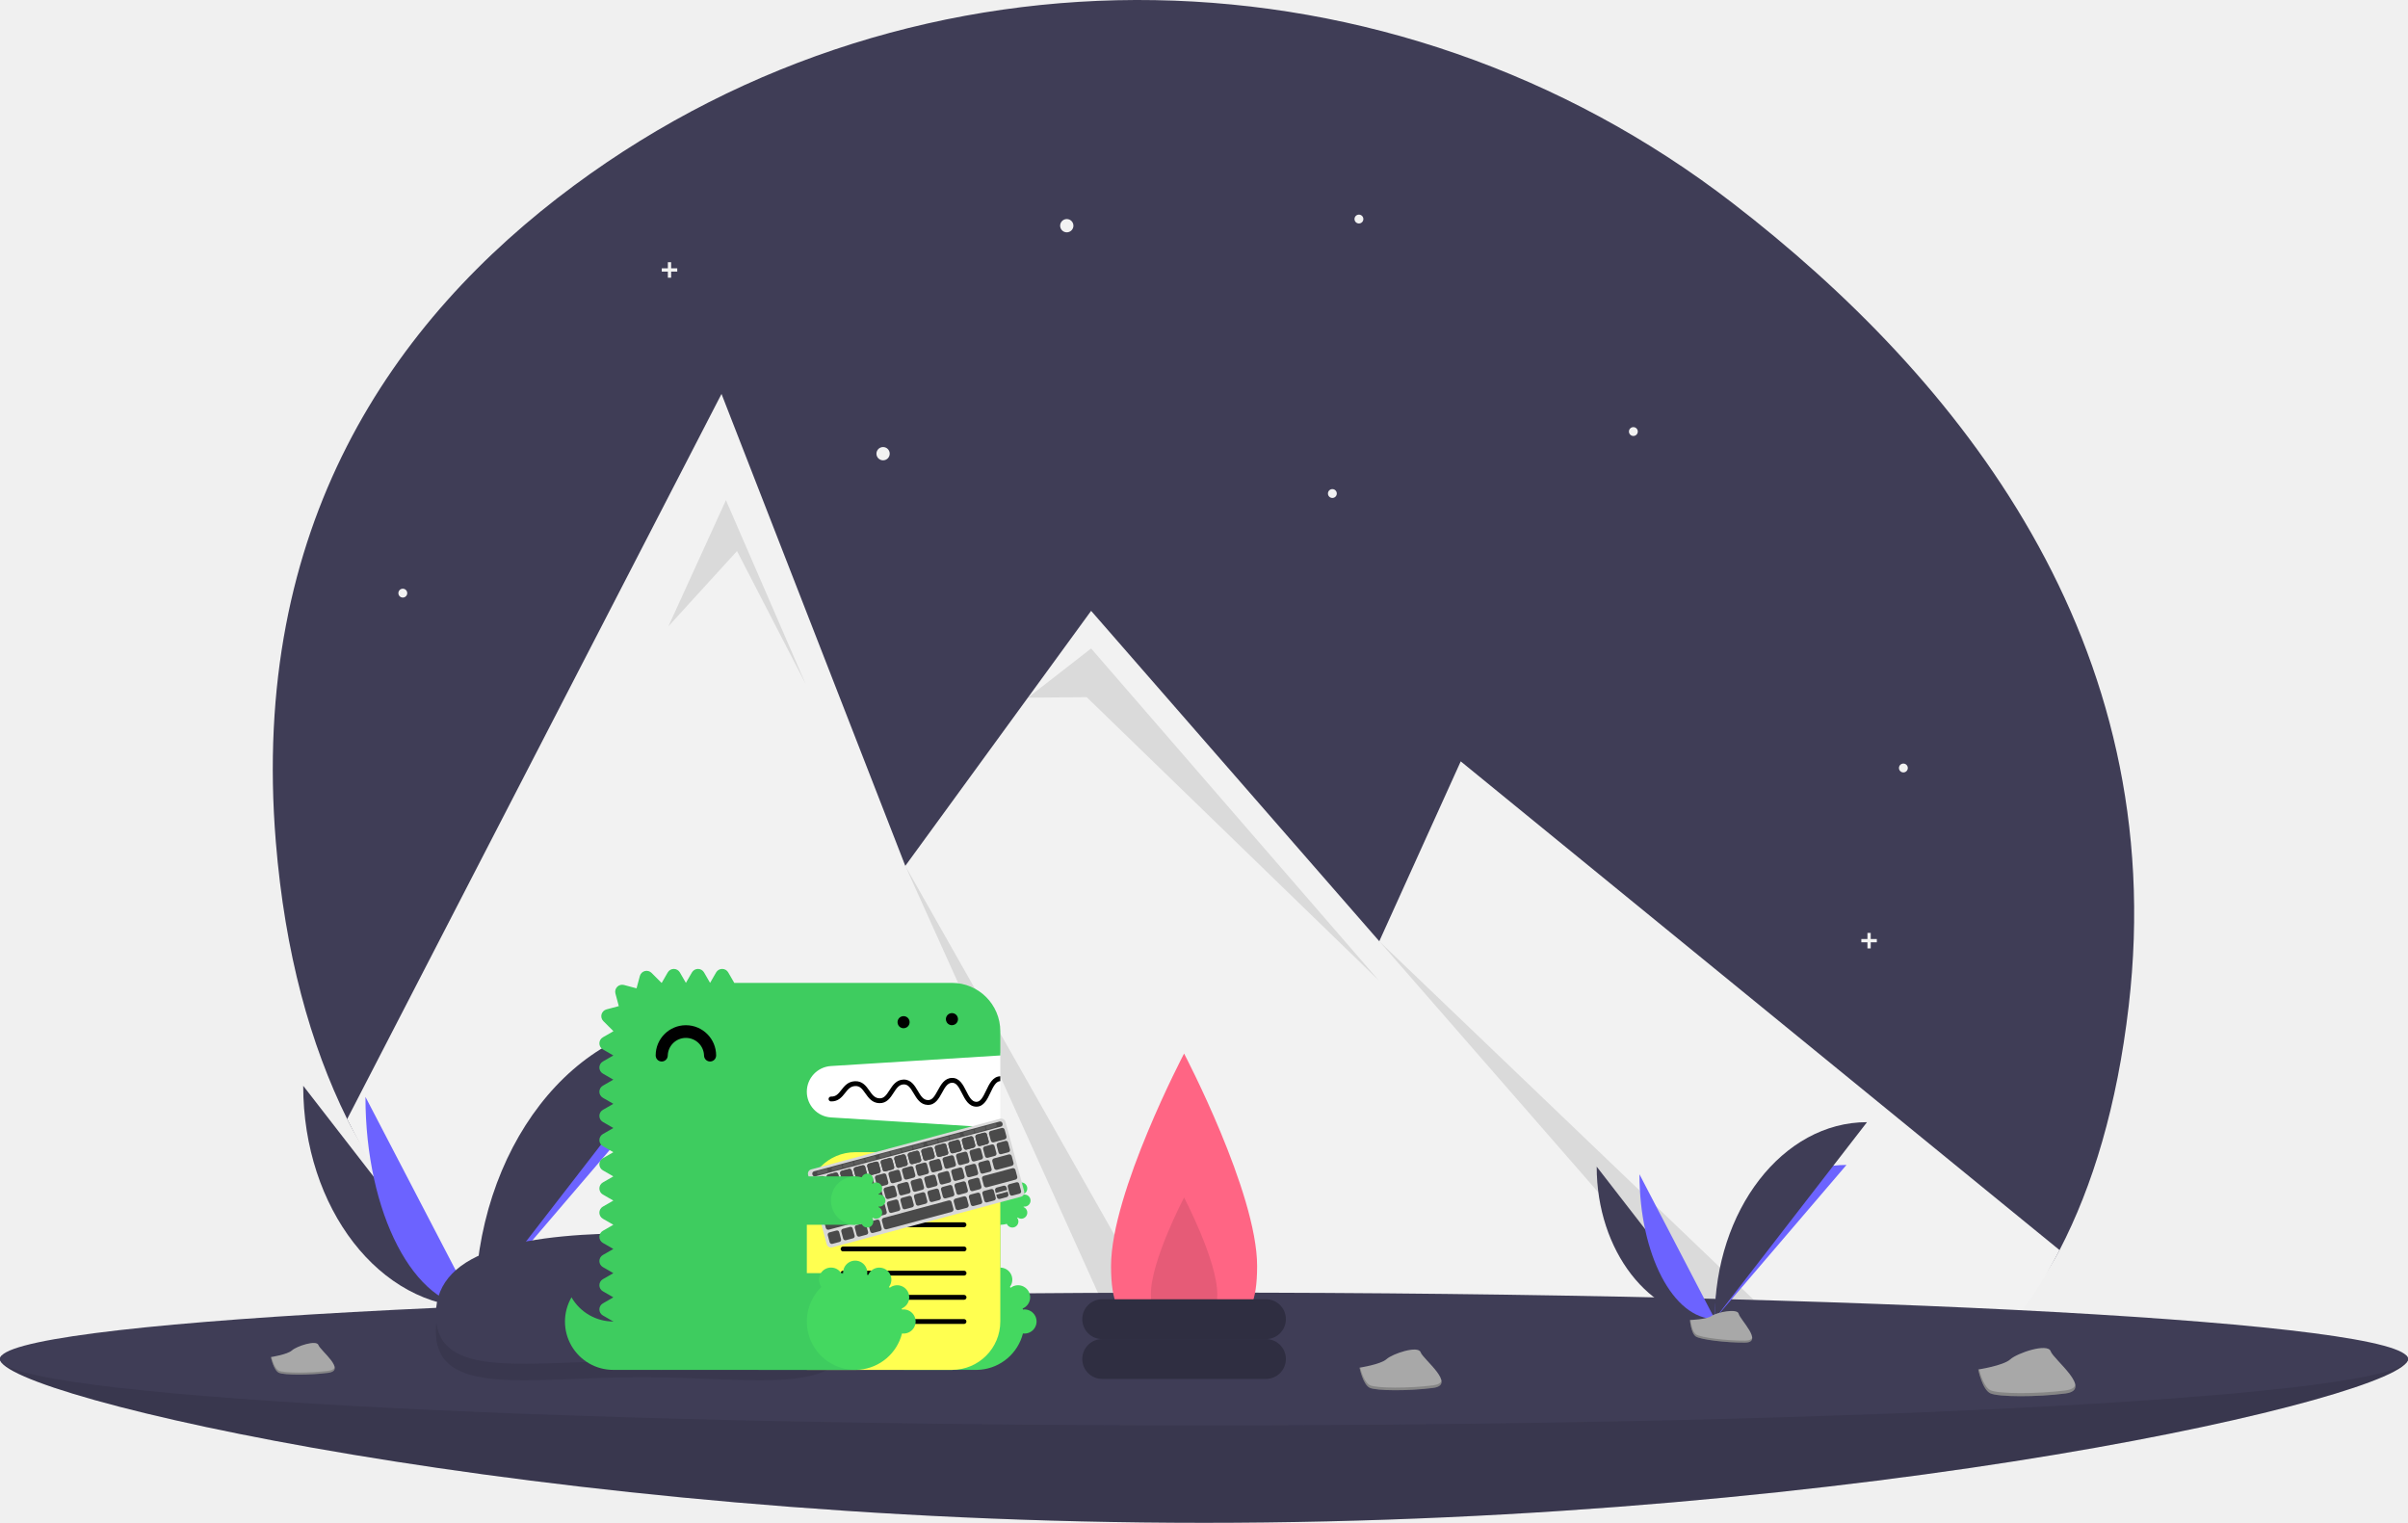
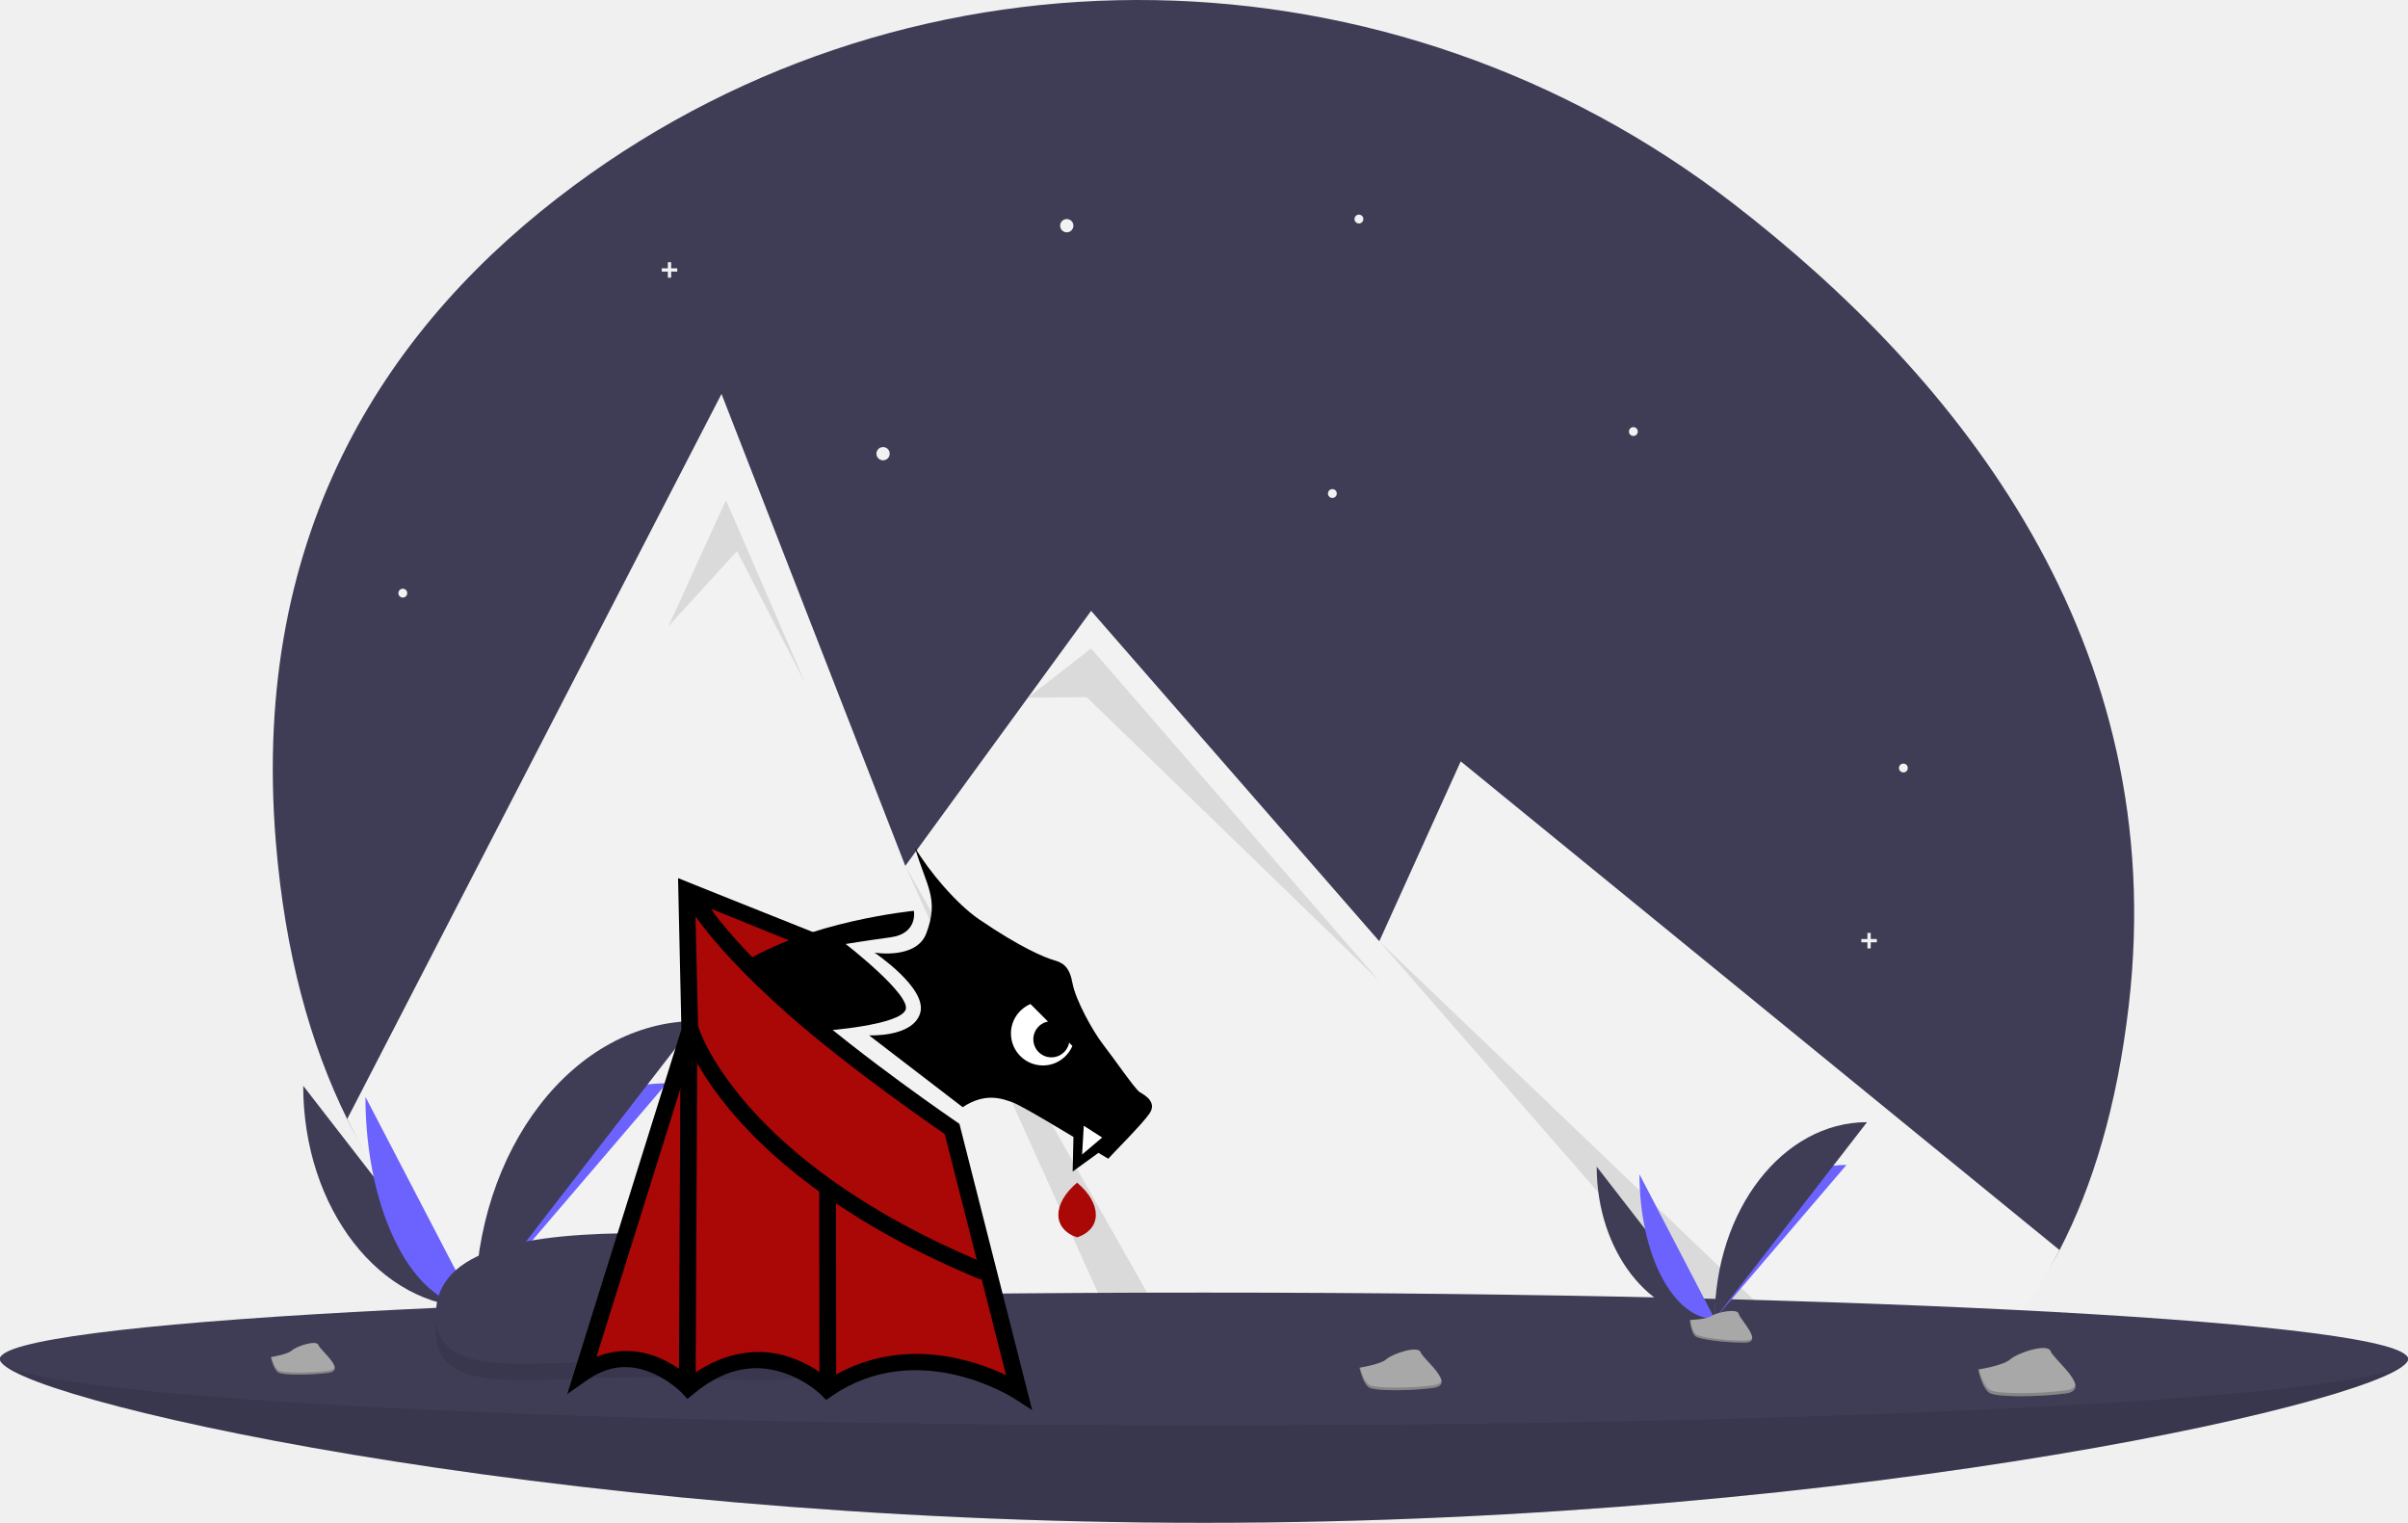
- <svg xmlns="http://www.w3.org/2000/svg" width="1088" height="687.962" viewBox="0 0 1088 687.962">
+ <svg xmlns="http://www.w3.org/2000/svg" width="1088" height="687.962" viewBox="0 0 1088 687.962" version="1.1" id="svg1">
+   <defs id="defs1" />
  <g id="Group_12" data-name="Group 12" transform="translate(-57 -56)">
    <g id="Group_11" data-name="Group 11" transform="translate(57 56)">
      <path id="Path_83" data-name="Path 83" d="M1017.81,560.461c-5.27,45.15-16.22,81.4-31.25,110.31-20,38.52-54.21,54.04-84.77,70.28a193.275,193.275,0,0,1-27.46,11.94c-55.61,19.3-117.85,14.18-166.74,3.99a657.282,657.282,0,0,0-104.09-13.16q-14.97-.675-29.97-.67c-15.42.02-293.07,5.29-360.67-131.57-16.69-33.76-28.13-75-32.24-125.27-11.63-142.12,52.29-235.46,134.74-296.47,155.97-115.41,369.76-110.57,523.43,7.88C941.15,276.621,1036.99,396.031,1017.81,560.461Z" transform="translate(-56 -106.019)" fill="#3f3d56" />
      <path id="Path_84" data-name="Path 84" d="M986.56,670.771c-20,38.52-47.21,64.04-77.77,80.28a193.272,193.272,0,0,1-27.46,11.94c-55.61,19.3-117.85,14.18-166.74,3.99a657.3,657.3,0,0,0-104.09-13.16q-14.97-.675-29.97-.67-23.13.03-46.25,1.72c-100.17,7.36-253.82-6.43-321.42-143.29L382,283.981,444.95,445.6l20.09,51.59,55.37-75.98L549,381.981l130.2,149.27,36.8-81.27L970.78,657.9l14.21,11.59Z" transform="translate(-56 -106.019)" fill="#f2f2f2" />
      <path id="Path_85" data-name="Path 85" d="M302,282.962l26-57,36,83-31-60Z" opacity="0.1" />
      <path id="Path_86" data-name="Path 86" d="M610.5,753.821q-14.97-.675-29.97-.67L465.04,497.191Z" transform="translate(-56 -106.019)" opacity="0.1" />
      <path id="Path_87" data-name="Path 87" d="M464.411,315.191,493,292.962l130,150-132-128Z" opacity="0.1" />
      <path id="Path_88" data-name="Path 88" d="M908.79,751.051a193.265,193.265,0,0,1-27.46,11.94L679.2,531.251Z" transform="translate(-56 -106.019)" opacity="0.1" />
      <circle id="Ellipse_11" data-name="Ellipse 11" cx="3" cy="3" r="3" transform="translate(479 98.962)" fill="#f2f2f2" />
      <circle id="Ellipse_12" data-name="Ellipse 12" cx="3" cy="3" r="3" transform="translate(396 201.962)" fill="#f2f2f2" />
      <circle id="Ellipse_13" data-name="Ellipse 13" cx="2" cy="2" r="2" transform="translate(600 220.962)" fill="#f2f2f2" />
      <circle id="Ellipse_14" data-name="Ellipse 14" cx="2" cy="2" r="2" transform="translate(180 265.962)" fill="#f2f2f2" />
      <circle id="Ellipse_15" data-name="Ellipse 15" cx="2" cy="2" r="2" transform="translate(612 96.962)" fill="#f2f2f2" />
      <circle id="Ellipse_16" data-name="Ellipse 16" cx="2" cy="2" r="2" transform="translate(736 192.962)" fill="#f2f2f2" />
      <circle id="Ellipse_17" data-name="Ellipse 17" cx="2" cy="2" r="2" transform="translate(858 344.962)" fill="#f2f2f2" />
      <path id="Path_89" data-name="Path 89" d="M306,121.222h-2.76v-2.76h-1.48v2.76H299V122.7h2.76v2.759h1.48V122.7H306Z" fill="#f2f2f2" />
      <path id="Path_90" data-name="Path 90" d="M848,424.222h-2.76v-2.76h-1.48v2.76H841V425.7h2.76v2.759h1.48V425.7H848Z" fill="#f2f2f2" />
      <path id="Path_91" data-name="Path 91" d="M1144,719.981c0,16.569-243.557,74-544,74s-544-57.431-544-74,243.557,14,544,14S1144,703.413,1144,719.981Z" transform="translate(-56 -106.019)" fill="#3f3d56" />
      <path id="Path_92" data-name="Path 92" d="M1144,719.981c0,16.569-243.557,74-544,74s-544-57.431-544-74,243.557,14,544,14S1144,703.413,1144,719.981Z" transform="translate(-56 -106.019)" opacity="0.1" />
      <ellipse id="Ellipse_18" data-name="Ellipse 18" cx="544" cy="30" rx="544" ry="30" transform="translate(0 583.962)" fill="#3f3d56" />
-       <path id="Path_93" data-name="Path 93" d="M624,677.981c0,33.137-14.775,24-33,24s-33,9.137-33-24,33-96,33-96S624,644.844,624,677.981Z" transform="translate(-56 -106.019)" fill="#ff6584" />
-       <path id="Path_94" data-name="Path 94" d="M606,690.66c0,15.062-6.716,10.909-15,10.909s-15,4.153-15-10.909,15-43.636,15-43.636S606,675.6,606,690.66Z" transform="translate(-56 -106.019)" opacity="0.1" />
-       <rect id="Rectangle_97" data-name="Rectangle 97" width="92" height="18" rx="9" transform="translate(489 604.962)" fill="#2f2e41" />
-       <rect id="Rectangle_98" data-name="Rectangle 98" width="92" height="18" rx="9" transform="translate(489 586.962)" fill="#2f2e41" />
      <path id="Path_95" data-name="Path 95" d="M193,596.547c0,55.343,34.719,100.126,77.626,100.126" transform="translate(-56 -106.019)" fill="#3f3d56" />
      <path id="Path_96" data-name="Path 96" d="M270.626,696.673c0-55.965,38.745-101.251,86.626-101.251" transform="translate(-56 -106.019)" fill="#6c63ff" />
      <path id="Path_97" data-name="Path 97" d="M221.125,601.564c0,52.57,22.14,95.109,49.5,95.109" transform="translate(-56 -106.019)" fill="#6c63ff" />
      <path id="Path_98" data-name="Path 98" d="M270.626,696.673c0-71.511,44.783-129.377,100.126-129.377" transform="translate(-56 -106.019)" fill="#3f3d56" />
      <path id="Path_99" data-name="Path 99" d="M254.3,697.379s11.009-.339,14.326-2.7,16.934-5.183,17.757-1.395,16.544,18.844,4.115,18.945-28.879-1.936-32.19-3.953S254.3,697.379,254.3,697.379Z" transform="translate(-56 -106.019)" fill="#a8a8a8" />
      <path id="Path_100" data-name="Path 100" d="M290.716,710.909c-12.429.1-28.879-1.936-32.19-3.953-2.522-1.536-3.527-7.048-3.863-9.591l-.368.014s.7,8.879,4.009,10.9,19.761,4.053,32.19,3.953c3.588-.029,4.827-1.305,4.759-3.2C294.755,710.174,293.386,710.887,290.716,710.909Z" transform="translate(-56 -106.019)" opacity="0.2" />
      <path id="Path_101" data-name="Path 101" d="M777.429,633.081c0,38.029,23.857,68.8,53.341,68.8" transform="translate(-56 -106.019)" fill="#3f3d56" />
      <path id="Path_102" data-name="Path 102" d="M830.769,701.882c0-38.456,26.623-69.575,59.525-69.575" transform="translate(-56 -106.019)" fill="#6c63ff" />
      <path id="Path_103" data-name="Path 103" d="M796.755,636.528c0,36.124,15.213,65.354,34.014,65.354" transform="translate(-56 -106.019)" fill="#6c63ff" />
      <path id="Path_104" data-name="Path 104" d="M830.769,701.882c0-49.139,30.773-88.9,68.8-88.9" transform="translate(-56 -106.019)" fill="#3f3d56" />
      <path id="Path_105" data-name="Path 105" d="M819.548,702.367s7.565-.233,9.844-1.856,11.636-3.562,12.2-.958,11.368,12.949,2.828,13.018-19.844-1.33-22.119-2.716S819.548,702.367,819.548,702.367Z" transform="translate(-56 -106.019)" fill="#a8a8a8" />
      <path id="Path_106" data-name="Path 106" d="M844.574,711.664c-8.54.069-19.844-1.33-22.119-2.716-1.733-1.056-2.423-4.843-2.654-6.59l-.253.01s.479,6.1,2.755,7.487,13.579,2.785,22.119,2.716c2.465-.02,3.317-.9,3.27-2.2C847.349,711.159,846.409,711.649,844.574,711.664Z" transform="translate(-56 -106.019)" opacity="0.2" />
      <path id="Path_107" data-name="Path 107" d="M949.813,724.718s11.36-1.729,14.5-4.591,16.89-7.488,18.217-3.667,19.494,17.447,6.633,19.107-30.153,1.609-33.835-.065S949.813,724.718,949.813,724.718Z" transform="translate(-56 -106.019)" fill="#a8a8a8" />
      <path id="Path_108" data-name="Path 108" d="M989.228,734.173c-12.86,1.659-30.153,1.609-33.835-.065-2.8-1.275-4.535-6.858-5.2-9.45l-.379.061s1.833,9.109,5.516,10.783,20.975,1.725,33.835.065c3.712-.479,4.836-1.956,4.529-3.906C993.319,732.907,991.991,733.817,989.228,734.173Z" transform="translate(-56 -106.019)" opacity="0.2" />
      <path id="Path_109" data-name="Path 109" d="M670.26,723.9s9.587-1.459,12.237-3.875,14.255-6.32,15.374-3.095,16.452,14.725,5.6,16.125-25.448,1.358-28.555-.055S670.26,723.9,670.26,723.9Z" transform="translate(-56 -106.019)" fill="#a8a8a8" />
      <path id="Path_110" data-name="Path 110" d="M703.524,731.875c-10.853,1.4-25.448,1.358-28.555-.055-2.367-1.076-3.827-5.788-4.39-7.976l-.32.051s1.547,7.687,4.655,9.1,17.7,1.456,28.555.055c3.133-.4,4.081-1.651,3.822-3.3C706.977,730.807,705.856,731.575,703.524,731.875Z" transform="translate(-56 -106.019)" opacity="0.2" />
      <path id="Path_111" data-name="Path 111" d="M178.389,719.109s7.463-1.136,9.527-3.016,11.1-4.92,11.969-2.409,12.808,11.463,4.358,12.553-19.811,1.057-22.23-.043S178.389,719.109,178.389,719.109Z" transform="translate(-56 -106.019)" fill="#a8a8a8" />
      <path id="Path_112" data-name="Path 112" d="M204.285,725.321c-8.449,1.09-19.811,1.057-22.23-.043-1.842-.838-2.979-4.506-3.417-6.209l-.249.04s1.2,5.984,3.624,7.085,13.781,1.133,22.23.043c2.439-.315,3.177-1.285,2.976-2.566C206.973,724.489,206.1,725.087,204.285,725.321Z" transform="translate(-56 -106.019)" opacity="0.2" />
      <path id="Path_113" data-name="Path 113" d="M439.7,707.337c0,30.22-42.124,20.873-93.7,20.873s-93.074,9.347-93.074-20.873,42.118-36.793,93.694-36.793S439.7,677.117,439.7,707.337Z" transform="translate(-56 -106.019)" opacity="0.1" />
      <path id="Path_114" data-name="Path 114" d="M439.7,699.9c0,30.22-42.124,20.873-93.7,20.873s-93.074,9.347-93.074-20.873S295.04,663.1,346.616,663.1,439.7,669.676,439.7,699.9Z" transform="translate(-56 -106.019)" fill="#3f3d56" />
    </g>
-     <g id="docusaurus_keytar" transform="translate(312.271 493.733)">
-       <path id="Path_40" data-name="Path 40" d="M99,52h91.791V89.153H99Z" transform="translate(5.904 -14.001)" fill="#fff" fill-rule="evenodd" />
-       <path id="Path_41" data-name="Path 41" d="M24.855,163.927A21.828,21.828,0,0,1,5.947,153a21.829,21.829,0,0,0,18.908,32.782H46.71V163.927Z" transform="translate(-3 -4.634)" fill="#3ecc5f" fill-rule="evenodd" />
-       <path id="Path_42" data-name="Path 42" d="M121.861,61.1l76.514-4.782V45.39A21.854,21.854,0,0,0,176.52,23.535H78.173L75.441,18.8a3.154,3.154,0,0,0-5.464,0l-2.732,4.732L64.513,18.8a3.154,3.154,0,0,0-5.464,0l-2.732,4.732L53.586,18.8a3.154,3.154,0,0,0-5.464,0L45.39,23.535c-.024,0-.046,0-.071,0l-4.526-4.525a3.153,3.153,0,0,0-5.276,1.414l-1.5,5.577-5.674-1.521a3.154,3.154,0,0,0-3.863,3.864L26,34.023l-5.575,1.494a3.155,3.155,0,0,0-1.416,5.278l4.526,4.526c0,.023,0,.046,0,.07L18.8,48.122a3.154,3.154,0,0,0,0,5.464l4.732,2.732L18.8,59.05a3.154,3.154,0,0,0,0,5.464l4.732,2.732L18.8,69.977a3.154,3.154,0,0,0,0,5.464l4.732,2.732L18.8,80.9a3.154,3.154,0,0,0,0,5.464L23.535,89.1,18.8,91.832a3.154,3.154,0,0,0,0,5.464l4.732,2.732L18.8,102.76a3.154,3.154,0,0,0,0,5.464l4.732,2.732L18.8,113.687a3.154,3.154,0,0,0,0,5.464l4.732,2.732L18.8,124.615a3.154,3.154,0,0,0,0,5.464l4.732,2.732L18.8,135.542a3.154,3.154,0,0,0,0,5.464l4.732,2.732L18.8,146.469a3.154,3.154,0,0,0,0,5.464l4.732,2.732L18.8,157.4a3.154,3.154,0,0,0,0,5.464l4.732,2.732L18.8,168.324a3.154,3.154,0,0,0,0,5.464l4.732,2.732A21.854,21.854,0,0,0,45.39,198.375H176.52a21.854,21.854,0,0,0,21.855-21.855V89.1l-76.514-4.782a11.632,11.632,0,0,1,0-23.219" transform="translate(-1.681 -17.226)" fill="#3ecc5f" fill-rule="evenodd" />
-       <path id="Path_43" data-name="Path 43" d="M143,186.71h32.782V143H143Z" transform="translate(9.984 -5.561)" fill="#3ecc5f" fill-rule="evenodd" />
-       <path id="Path_44" data-name="Path 44" d="M196.71,159.855a5.438,5.438,0,0,0-.7.07c-.042-.164-.081-.329-.127-.493a5.457,5.457,0,1,0-5.4-9.372q-.181-.185-.366-.367a5.454,5.454,0,1,0-9.384-5.4c-.162-.046-.325-.084-.486-.126a5.467,5.467,0,1,0-10.788,0c-.162.042-.325.08-.486.126a5.457,5.457,0,1,0-9.384,5.4,21.843,21.843,0,1,0,36.421,21.02,5.452,5.452,0,1,0,.7-10.858" transform="translate(10.912 -6.025)" fill="#44d860" fill-rule="evenodd" />
-       <path id="Path_45" data-name="Path 45" d="M153,124.855h32.782V103H153Z" transform="translate(10.912 -9.271)" fill="#3ecc5f" fill-rule="evenodd" />
-       <path id="Path_46" data-name="Path 46" d="M194.855,116.765a2.732,2.732,0,1,0,0-5.464,2.811,2.811,0,0,0-.349.035c-.022-.082-.04-.164-.063-.246a2.733,2.733,0,0,0-1.052-5.253,2.7,2.7,0,0,0-1.648.566q-.09-.093-.184-.184a2.7,2.7,0,0,0,.553-1.633,2.732,2.732,0,0,0-5.245-1.07,10.928,10.928,0,1,0,0,21.031,2.732,2.732,0,0,0,5.245-1.07,2.7,2.7,0,0,0-.553-1.633q.093-.09.184-.184a2.7,2.7,0,0,0,1.648.566,2.732,2.732,0,0,0,1.052-5.253c.023-.081.042-.164.063-.246a2.814,2.814,0,0,0,.349.035" transform="translate(12.767 -9.377)" fill="#44d860" fill-rule="evenodd" />
-       <path id="Path_47" data-name="Path 47" d="M65.087,56.891a2.732,2.732,0,0,1-2.732-2.732,8.2,8.2,0,0,0-16.391,0,2.732,2.732,0,0,1-5.464,0,13.659,13.659,0,0,1,27.319,0,2.732,2.732,0,0,1-2.732,2.732" transform="translate(0.478 -15.068)" fill-rule="evenodd" />
-       <path id="Path_48" data-name="Path 48" d="M103,191.347h65.565a21.854,21.854,0,0,0,21.855-21.855V93H124.855A21.854,21.854,0,0,0,103,114.855Z" transform="translate(6.275 -10.199)" fill="#ffff50" fill-rule="evenodd" />
-       <path id="Path_49" data-name="Path 49" d="M173.216,129.787H118.535a1.093,1.093,0,1,1,0-2.185h54.681a1.093,1.093,0,0,1,0,2.185m0,21.855H118.535a1.093,1.093,0,1,1,0-2.186h54.681a1.093,1.093,0,0,1,0,2.186m0,21.855H118.535a1.093,1.093,0,1,1,0-2.185h54.681a1.093,1.093,0,0,1,0,2.185m0-54.434H118.535a1.093,1.093,0,1,1,0-2.185h54.681a1.093,1.093,0,0,1,0,2.185m0,21.652H118.535a1.093,1.093,0,1,1,0-2.186h54.681a1.093,1.093,0,0,1,0,2.186m0,21.855H118.535a1.093,1.093,0,1,1,0-2.186h54.681a1.093,1.093,0,0,1,0,2.186M189.585,61.611c-.013,0-.024-.007-.037-.005-3.377.115-4.974,3.492-6.384,6.472-1.471,3.114-2.608,5.139-4.473,5.078-2.064-.074-3.244-2.406-4.494-4.874-1.436-2.835-3.075-6.049-6.516-5.929-3.329.114-4.932,3.053-6.346,5.646-1.5,2.762-2.529,4.442-4.5,4.364-2.106-.076-3.225-1.972-4.52-4.167-1.444-2.443-3.112-5.191-6.487-5.1-3.272.113-4.879,2.606-6.3,4.808-1.5,2.328-2.552,3.746-4.551,3.662-2.156-.076-3.27-1.65-4.558-3.472-1.447-2.047-3.077-4.363-6.442-4.251-3.2.109-4.807,2.153-6.224,3.954-1.346,1.709-2.4,3.062-4.621,2.977a1.093,1.093,0,0,0-.079,2.186c3.3.11,4.967-1.967,6.417-3.81,1.286-1.635,2.4-3.045,4.582-3.12,2.1-.09,3.091,1.218,4.584,3.327,1.417,2,3.026,4.277,6.263,4.394,3.391.114,5.022-2.42,6.467-4.663,1.292-2,2.406-3.734,4.535-3.807,1.959-.073,3.026,1.475,4.529,4.022,1.417,2.4,3.023,5.121,6.324,5.241,3.415.118,5.064-2.863,6.5-5.5,1.245-2.282,2.419-4.437,4.5-4.509,1.959-.046,2.981,1.743,4.492,4.732,1.412,2.79,3.013,5.95,6.365,6.071l.185,0c3.348,0,4.937-3.36,6.343-6.331,1.245-2.634,2.423-5.114,4.444-5.216Z" transform="translate(7.109 -13.11)" fill-rule="evenodd" />
-       <path id="Path_50" data-name="Path 50" d="M83,186.71h43.71V143H83Z" transform="translate(4.42 -5.561)" fill="#3ecc5f" fill-rule="evenodd" />
-       <g id="Group_8" data-name="Group 8" transform="matrix(0.966, -0.259, 0.259, 0.966, 109.327, 91.085)">
-         <rect id="Rectangle_3" data-name="Rectangle 3" width="92.361" height="36.462" rx="2" transform="translate(0 0)" fill="#d8d8d8" />
-         <g id="Group_2" data-name="Group 2" transform="translate(1.531 23.03)">
-           <rect id="Rectangle_4" data-name="Rectangle 4" width="5.336" height="5.336" rx="1" transform="translate(16.797 0)" fill="#4a4a4a" />
-           <rect id="Rectangle_5" data-name="Rectangle 5" width="5.336" height="5.336" rx="1" transform="translate(23.12 0)" fill="#4a4a4a" />
-           <rect id="Rectangle_6" data-name="Rectangle 6" width="5.336" height="5.336" rx="1" transform="translate(29.444 0)" fill="#4a4a4a" />
-           <rect id="Rectangle_7" data-name="Rectangle 7" width="5.336" height="5.336" rx="1" transform="translate(35.768 0)" fill="#4a4a4a" />
-           <rect id="Rectangle_8" data-name="Rectangle 8" width="5.336" height="5.336" rx="1" transform="translate(42.091 0)" fill="#4a4a4a" />
-           <rect id="Rectangle_9" data-name="Rectangle 9" width="5.336" height="5.336" rx="1" transform="translate(48.415 0)" fill="#4a4a4a" />
-           <rect id="Rectangle_10" data-name="Rectangle 10" width="5.336" height="5.336" rx="1" transform="translate(54.739 0)" fill="#4a4a4a" />
-           <rect id="Rectangle_11" data-name="Rectangle 11" width="5.336" height="5.336" rx="1" transform="translate(61.063 0)" fill="#4a4a4a" />
-           <rect id="Rectangle_12" data-name="Rectangle 12" width="5.336" height="5.336" rx="1" transform="translate(67.386 0)" fill="#4a4a4a" />
-           <path id="Path_51" data-name="Path 51" d="M1.093,0H14.518a1.093,1.093,0,0,1,1.093,1.093V4.243a1.093,1.093,0,0,1-1.093,1.093H1.093A1.093,1.093,0,0,1,0,4.243V1.093A1.093,1.093,0,0,1,1.093,0ZM75,0H88.426a1.093,1.093,0,0,1,1.093,1.093V4.243a1.093,1.093,0,0,1-1.093,1.093H75a1.093,1.093,0,0,1-1.093-1.093V1.093A1.093,1.093,0,0,1,75,0Z" transform="translate(0 0)" fill="#4a4a4a" fill-rule="evenodd" />
+     <g id="g2" transform="matrix(-3.779528,0,0,3.779528,1046.521,412.5573)">
+       <path style="opacity:1;fill:#aa0707;fill-opacity:1;stroke:none;stroke-width:2;stroke-opacity:0.697" d="m 147.762,40.185 c 0,0 23.785,-17.274 24.961,-19.083 l -7.235,-3.437 14.38,-5.517 -0.362,20.077 12.842,37.532 c 0,0 -6.783,-3.798 -12.752,1.266 0,0 -7.959,-5.788 -17.002,0.09 0,0 -9.586,-6.421 -21.977,0.181 z" id="path2" />
+       <path style="fill:#ffffff;fill-opacity:1;stroke:none;stroke-width:6.615" id="path4" d="m 131.193,40.823 -2.438,-1.342 -2.438,-1.342 2.381,-1.44 2.381,-1.44 0.056,2.782 z" transform="matrix(0.645851,0,0,0.9310477,48.06051,6.076297)" />
+       <circle style="fill:#ffffff;fill-opacity:1;stroke-width:6.615" id="path3" cx="137.3" cy="29.728" r="4.508" />
+       <g id="g15-9" transform="translate(90.49213,-130.2921)">
+         <g id="g17">
+           <path id="path2-0-4" style="fill:#000000;fill-opacity:1;stroke:none;stroke-width:0.265;stroke-opacity:1" d="m 61.927,137.286 c -1.651,2.799 -4.971,6.727 -7.654,8.557 -5.02,3.424 -7.868,4.567 -8.953,4.884 -1.085,0.317 -1.854,0.768 -2.216,2.758 -0.362,1.99 -2.421,5.732 -3.663,7.326 -1.346,1.727 -3.843,5.381 -4.386,5.698 -0.543,0.317 -2.126,1.176 -1.131,2.578 0.995,1.402 4.409,4.782 4.906,5.37 l 1.176,-0.701 3.08,2.23 -0.095,-4.129 c 0,0 6.142,-3.738 7.278,-4.137 1.135,-0.4 3.198,-1.263 5.963,0.576 l 11.191,-8.586 c 0,0 -5.282,0.266 -6.118,-2.696 -0.837,-2.962 5.472,-7.19 5.472,-7.19 0,0 -5.002,0.849 -6.195,-2.306 -1.583,-4.185 0.033,-5.673 1.346,-10.231 z m -13.798,18.68 c 1.295,0.548 2.334,1.864 2.334,3.521 0,2.11 -1.711,3.821 -3.821,3.821 -1.709,0 -3.004,-1.098 -3.521,-2.334 0,-0.011 5.008,-5.008 5.008,-5.008 z m -6.373,14.551 0.201,3.434 -2.397,-2.028 z" />
+           <path d="m 42.556,177.317 c -2.987,2.516 -2.987,5.535 0,6.541 2.986,-1.006 2.986,-4.025 0,-6.541 z" fill="#add8e6" stroke="#0000ff" stroke-width="0.463" id="path1" style="fill:#aa0707;fill-opacity:1;stroke:none" />
+           <circle style="fill:#000000;fill-opacity:1;stroke:none;stroke-width:0.265;stroke-opacity:1" id="path4-8-7" cx="45.629" cy="160.181" r="2.159" />
+           <path style="fill:#000000;fill-opacity:1;stroke:none;stroke-width:0.265;stroke-opacity:1" d="m 72.654,159.152 c 0,0 -8.861,-0.642 -9.596,-2.497 -0.698,-1.761 7.162,-7.866 7.162,-7.866 0,0 -2.476,-0.406 -5.372,-0.799 -3.293,-0.448 -2.782,-3.166 -2.782,-3.166 0,0 12.669,1.212 20.759,6.424 0,0 -8.203,6.179 -10.172,7.904 z" id="path6-3-0" />
+           <path style="color:#000000;fill:#000000;-inkscape-stroke:none" d="m 90.251,140.926 -18.1,7.233 0.75,1.854 13.393,-5.426 c -0.288,0.414 -0.114,0.261 -0.543,0.816 -1.765,2.284 -4.792,5.697 -9.795,10.137 -7.619,6.761 -19.021,14.535 -19.021,14.535 l -0.312,0.213 -8.699,34.223 2.141,-1.389 c 0,0 11.433,-7.416 21.803,-0.303 l 0.689,0.473 0.588,-0.596 c 0,0 1.746,-1.757 4.525,-2.664 2.78,-0.907 6.465,-1.022 10.736,2.535 l 0.725,0.602 0.646,-0.686 c 0,0 1.37,-1.45 3.486,-2.369 2.116,-0.92 4.8,-1.334 7.836,0.787 l 2.404,1.68 -13.775,-44.006 -1.908,0.598 12.191,38.951 c -2.834,-1.107 -5.536,-0.717 -7.545,0.156 -1.824,0.793 -2.907,1.706 -3.52,2.271 -4.477,-3.357 -8.797,-3.434 -11.898,-2.422 -2.605,0.85 -4.102,2.103 -4.742,2.68 -8.49,-5.339 -17.363,-2.342 -21.258,-0.479 l 7.33,-28.828 c 0.52,-0.354 11.3,-7.718 18.906,-14.467 5.084,-4.512 8.197,-8.014 10.049,-10.41 1.851,-2.396 2.477,-3.764 2.477,-3.764 z" id="path7-9-0" />
+           <path style="color:#000000;fill:#000000;-inkscape-stroke:none" d="m 88.26,141.805 -0.391,16.775 c -0.031,0.11 -1.107,3.904 -5.912,9.432 -4.875,5.609 -13.527,12.815 -28.639,19.045 l 0.762,1.85 c 15.366,-6.335 24.297,-13.731 29.385,-19.584 5.088,-5.853 6.363,-10.275 6.363,-10.275 l 0.033,-0.121 0.398,-17.985 z" id="path8-7-8" />
+           <path style="fill:none;fill-opacity:1;stroke:#000000;stroke-width:2;stroke-dasharray:none;stroke-opacity:1" d="m 88.964,160.812 0.195,40.352" id="path9-1-0" />
+           <path style="fill:none;fill-opacity:1;stroke:#000000;stroke-width:2;stroke-dasharray:none;stroke-opacity:1" d="m 72.383,177.599 -0.031,24.009" id="path10-4-0" />
        </g>
-         <g id="Group_3" data-name="Group 3" transform="translate(1.531 10.261)">
-           <path id="Path_52" data-name="Path 52" d="M1.093,0H6.218A1.093,1.093,0,0,1,7.31,1.093V4.242A1.093,1.093,0,0,1,6.218,5.335H1.093A1.093,1.093,0,0,1,0,4.242V1.093A1.093,1.093,0,0,1,1.093,0Z" transform="translate(0 0)" fill="#4a4a4a" fill-rule="evenodd" />
-           <rect id="Rectangle_13" data-name="Rectangle 13" width="5.336" height="5.336" rx="1" transform="translate(8.299 0)" fill="#4a4a4a" />
-           <rect id="Rectangle_14" data-name="Rectangle 14" width="5.336" height="5.336" rx="1" transform="translate(14.623 0)" fill="#4a4a4a" />
-           <rect id="Rectangle_15" data-name="Rectangle 15" width="5.336" height="5.336" rx="1" transform="translate(20.947 0)" fill="#4a4a4a" />
-           <rect id="Rectangle_16" data-name="Rectangle 16" width="5.336" height="5.336" rx="1" transform="translate(27.271 0)" fill="#4a4a4a" />
-           <rect id="Rectangle_17" data-name="Rectangle 17" width="5.336" height="5.336" rx="1" transform="translate(33.594 0)" fill="#4a4a4a" />
-           <rect id="Rectangle_18" data-name="Rectangle 18" width="5.336" height="5.336" rx="1" transform="translate(39.918 0)" fill="#4a4a4a" />
-           <rect id="Rectangle_19" data-name="Rectangle 19" width="5.336" height="5.336" rx="1" transform="translate(46.242 0)" fill="#4a4a4a" />
-           <rect id="Rectangle_20" data-name="Rectangle 20" width="5.336" height="5.336" rx="1" transform="translate(52.565 0)" fill="#4a4a4a" />
-           <rect id="Rectangle_21" data-name="Rectangle 21" width="5.336" height="5.336" rx="1" transform="translate(58.888 0)" fill="#4a4a4a" />
-           <rect id="Rectangle_22" data-name="Rectangle 22" width="5.336" height="5.336" rx="1" transform="translate(65.212 0)" fill="#4a4a4a" />
-           <rect id="Rectangle_23" data-name="Rectangle 23" width="5.336" height="5.336" rx="1" transform="translate(71.536 0)" fill="#4a4a4a" />
-           <rect id="Rectangle_24" data-name="Rectangle 24" width="5.336" height="5.336" rx="1" transform="translate(77.859 0)" fill="#4a4a4a" />
-           <rect id="Rectangle_25" data-name="Rectangle 25" width="5.336" height="5.336" rx="1" transform="translate(84.183 0)" fill="#4a4a4a" />
-         </g>
-         <g id="Group_4" data-name="Group 4" transform="translate(91.05 9.546) rotate(180)">
-           <path id="Path_53" data-name="Path 53" d="M1.093,0H6.219A1.093,1.093,0,0,1,7.312,1.093v3.15A1.093,1.093,0,0,1,6.219,5.336H1.093A1.093,1.093,0,0,1,0,4.243V1.093A1.093,1.093,0,0,1,1.093,0Z" transform="translate(0 0)" fill="#4a4a4a" fill-rule="evenodd" />
-           <rect id="Rectangle_26" data-name="Rectangle 26" width="5.336" height="5.336" rx="1" transform="translate(8.299 0)" fill="#4a4a4a" />
-           <rect id="Rectangle_27" data-name="Rectangle 27" width="5.336" height="5.336" rx="1" transform="translate(14.623 0)" fill="#4a4a4a" />
-           <rect id="Rectangle_28" data-name="Rectangle 28" width="5.336" height="5.336" rx="1" transform="translate(20.947 0)" fill="#4a4a4a" />
-           <rect id="Rectangle_29" data-name="Rectangle 29" width="5.336" height="5.336" rx="1" transform="translate(27.271 0)" fill="#4a4a4a" />
-           <rect id="Rectangle_30" data-name="Rectangle 30" width="5.336" height="5.336" rx="1" transform="translate(33.594 0)" fill="#4a4a4a" />
-           <rect id="Rectangle_31" data-name="Rectangle 31" width="5.336" height="5.336" rx="1" transform="translate(39.918 0)" fill="#4a4a4a" />
-           <rect id="Rectangle_32" data-name="Rectangle 32" width="5.336" height="5.336" rx="1" transform="translate(46.242 0)" fill="#4a4a4a" />
-           <rect id="Rectangle_33" data-name="Rectangle 33" width="5.336" height="5.336" rx="1" transform="translate(52.565 0)" fill="#4a4a4a" />
-           <rect id="Rectangle_34" data-name="Rectangle 34" width="5.336" height="5.336" rx="1" transform="translate(58.889 0)" fill="#4a4a4a" />
-           <rect id="Rectangle_35" data-name="Rectangle 35" width="5.336" height="5.336" rx="1" transform="translate(65.213 0)" fill="#4a4a4a" />
-           <rect id="Rectangle_36" data-name="Rectangle 36" width="5.336" height="5.336" rx="1" transform="translate(71.537 0)" fill="#4a4a4a" />
-           <rect id="Rectangle_37" data-name="Rectangle 37" width="5.336" height="5.336" rx="1" transform="translate(77.86 0)" fill="#4a4a4a" />
-           <rect id="Rectangle_38" data-name="Rectangle 38" width="5.336" height="5.336" rx="1" transform="translate(84.183 0)" fill="#4a4a4a" />
-           <rect id="Rectangle_39" data-name="Rectangle 39" width="5.336" height="5.336" rx="1" transform="translate(8.299 0)" fill="#4a4a4a" />
-           <rect id="Rectangle_40" data-name="Rectangle 40" width="5.336" height="5.336" rx="1" transform="translate(14.623 0)" fill="#4a4a4a" />
-           <rect id="Rectangle_41" data-name="Rectangle 41" width="5.336" height="5.336" rx="1" transform="translate(20.947 0)" fill="#4a4a4a" />
-           <rect id="Rectangle_42" data-name="Rectangle 42" width="5.336" height="5.336" rx="1" transform="translate(27.271 0)" fill="#4a4a4a" />
-           <rect id="Rectangle_43" data-name="Rectangle 43" width="5.336" height="5.336" rx="1" transform="translate(33.594 0)" fill="#4a4a4a" />
-           <rect id="Rectangle_44" data-name="Rectangle 44" width="5.336" height="5.336" rx="1" transform="translate(39.918 0)" fill="#4a4a4a" />
-           <rect id="Rectangle_45" data-name="Rectangle 45" width="5.336" height="5.336" rx="1" transform="translate(46.242 0)" fill="#4a4a4a" />
-           <rect id="Rectangle_46" data-name="Rectangle 46" width="5.336" height="5.336" rx="1" transform="translate(52.565 0)" fill="#4a4a4a" />
-           <rect id="Rectangle_47" data-name="Rectangle 47" width="5.336" height="5.336" rx="1" transform="translate(58.889 0)" fill="#4a4a4a" />
-           <rect id="Rectangle_48" data-name="Rectangle 48" width="5.336" height="5.336" rx="1" transform="translate(65.213 0)" fill="#4a4a4a" />
-           <rect id="Rectangle_49" data-name="Rectangle 49" width="5.336" height="5.336" rx="1" transform="translate(71.537 0)" fill="#4a4a4a" />
-           <rect id="Rectangle_50" data-name="Rectangle 50" width="5.336" height="5.336" rx="1" transform="translate(77.86 0)" fill="#4a4a4a" />
-           <rect id="Rectangle_51" data-name="Rectangle 51" width="5.336" height="5.336" rx="1" transform="translate(84.183 0)" fill="#4a4a4a" />
-         </g>
-         <g id="Group_6" data-name="Group 6" transform="translate(1.531 16.584)">
-           <path id="Path_54" data-name="Path 54" d="M1.093,0h7.3A1.093,1.093,0,0,1,9.485,1.093v3.15A1.093,1.093,0,0,1,8.392,5.336h-7.3A1.093,1.093,0,0,1,0,4.243V1.094A1.093,1.093,0,0,1,1.093,0Z" transform="translate(0 0)" fill="#4a4a4a" fill-rule="evenodd" />
-           <g id="Group_5" data-name="Group 5" transform="translate(10.671 0)">
-             <rect id="Rectangle_52" data-name="Rectangle 52" width="5.336" height="5.336" rx="1" fill="#4a4a4a" />
-             <rect id="Rectangle_53" data-name="Rectangle 53" width="5.336" height="5.336" rx="1" transform="translate(6.324 0)" fill="#4a4a4a" />
-             <rect id="Rectangle_54" data-name="Rectangle 54" width="5.336" height="5.336" rx="1" transform="translate(12.647 0)" fill="#4a4a4a" />
-             <rect id="Rectangle_55" data-name="Rectangle 55" width="5.336" height="5.336" rx="1" transform="translate(18.971 0)" fill="#4a4a4a" />
-             <rect id="Rectangle_56" data-name="Rectangle 56" width="5.336" height="5.336" rx="1" transform="translate(25.295 0)" fill="#4a4a4a" />
-             <rect id="Rectangle_57" data-name="Rectangle 57" width="5.336" height="5.336" rx="1" transform="translate(31.619 0)" fill="#4a4a4a" />
-             <rect id="Rectangle_58" data-name="Rectangle 58" width="5.336" height="5.336" rx="1" transform="translate(37.942 0)" fill="#4a4a4a" />
-             <rect id="Rectangle_59" data-name="Rectangle 59" width="5.336" height="5.336" rx="1" transform="translate(44.265 0)" fill="#4a4a4a" />
-             <rect id="Rectangle_60" data-name="Rectangle 60" width="5.336" height="5.336" rx="1" transform="translate(50.589 0)" fill="#4a4a4a" />
-             <rect id="Rectangle_61" data-name="Rectangle 61" width="5.336" height="5.336" rx="1" transform="translate(56.912 0)" fill="#4a4a4a" />
-             <rect id="Rectangle_62" data-name="Rectangle 62" width="5.336" height="5.336" rx="1" transform="translate(63.236 0)" fill="#4a4a4a" />
-           </g>
-           <path id="Path_55" data-name="Path 55" d="M1.094,0H8A1.093,1.093,0,0,1,9.091,1.093v3.15A1.093,1.093,0,0,1,8,5.336H1.093A1.093,1.093,0,0,1,0,4.243V1.094A1.093,1.093,0,0,1,1.093,0Z" transform="translate(80.428 0)" fill="#4a4a4a" fill-rule="evenodd" />
-         </g>
-         <g id="Group_7" data-name="Group 7" transform="translate(1.531 29.627)">
-           <rect id="Rectangle_63" data-name="Rectangle 63" width="5.336" height="5.336" rx="1" transform="translate(0 0)" fill="#4a4a4a" />
-           <rect id="Rectangle_64" data-name="Rectangle 64" width="5.336" height="5.336" rx="1" transform="translate(6.324 0)" fill="#4a4a4a" />
-           <rect id="Rectangle_65" data-name="Rectangle 65" width="5.336" height="5.336" rx="1" transform="translate(12.647 0)" fill="#4a4a4a" />
-           <rect id="Rectangle_66" data-name="Rectangle 66" width="5.336" height="5.336" rx="1" transform="translate(18.971 0)" fill="#4a4a4a" />
-           <path id="Path_56" data-name="Path 56" d="M1.093,0H31.515a1.093,1.093,0,0,1,1.093,1.093V4.244a1.093,1.093,0,0,1-1.093,1.093H1.093A1.093,1.093,0,0,1,0,4.244V1.093A1.093,1.093,0,0,1,1.093,0ZM34.687,0h3.942a1.093,1.093,0,0,1,1.093,1.093V4.244a1.093,1.093,0,0,1-1.093,1.093H34.687a1.093,1.093,0,0,1-1.093-1.093V1.093A1.093,1.093,0,0,1,34.687,0Z" transform="translate(25.294 0)" fill="#4a4a4a" fill-rule="evenodd" />
-           <rect id="Rectangle_67" data-name="Rectangle 67" width="5.336" height="5.336" rx="1" transform="translate(66.003 0)" fill="#4a4a4a" />
-           <rect id="Rectangle_68" data-name="Rectangle 68" width="5.336" height="5.336" rx="1" transform="translate(72.327 0)" fill="#4a4a4a" />
-           <rect id="Rectangle_69" data-name="Rectangle 69" width="5.336" height="5.336" rx="1" transform="translate(84.183 0)" fill="#4a4a4a" />
-           <path id="Path_57" data-name="Path 57" d="M5.336,0V1.18A1.093,1.093,0,0,1,4.243,2.273H1.093A1.093,1.093,0,0,1,0,1.18V0Z" transform="translate(83.59 2.273) rotate(180)" fill="#4a4a4a" />
-           <path id="Path_58" data-name="Path 58" d="M5.336,0V1.18A1.093,1.093,0,0,1,4.243,2.273H1.093A1.093,1.093,0,0,1,0,1.18V0Z" transform="translate(78.255 3.063)" fill="#4a4a4a" />
-         </g>
-         <rect id="Rectangle_70" data-name="Rectangle 70" width="88.927" height="2.371" rx="1.085" transform="translate(1.925 1.17)" fill="#4a4a4a" />
-         <rect id="Rectangle_71" data-name="Rectangle 71" width="4.986" height="1.581" rx="0.723" transform="translate(4.1 1.566)" fill="#d8d8d8" opacity="0.136" />
-         <rect id="Rectangle_72" data-name="Rectangle 72" width="4.986" height="1.581" rx="0.723" transform="translate(10.923 1.566)" fill="#d8d8d8" opacity="0.136" />
-         <rect id="Rectangle_73" data-name="Rectangle 73" width="4.986" height="1.581" rx="0.723" transform="translate(16.173 1.566)" fill="#d8d8d8" opacity="0.136" />
-         <rect id="Rectangle_74" data-name="Rectangle 74" width="4.986" height="1.581" rx="0.723" transform="translate(21.421 1.566)" fill="#d8d8d8" opacity="0.136" />
-         <rect id="Rectangle_75" data-name="Rectangle 75" width="4.986" height="1.581" rx="0.723" transform="translate(26.671 1.566)" fill="#d8d8d8" opacity="0.136" />
-         <rect id="Rectangle_76" data-name="Rectangle 76" width="4.986" height="1.581" rx="0.723" transform="translate(33.232 1.566)" fill="#d8d8d8" opacity="0.136" />
-         <rect id="Rectangle_77" data-name="Rectangle 77" width="4.986" height="1.581" rx="0.723" transform="translate(38.48 1.566)" fill="#d8d8d8" opacity="0.136" />
-         <rect id="Rectangle_78" data-name="Rectangle 78" width="4.986" height="1.581" rx="0.723" transform="translate(43.73 1.566)" fill="#d8d8d8" opacity="0.136" />
-         <rect id="Rectangle_79" data-name="Rectangle 79" width="4.986" height="1.581" rx="0.723" transform="translate(48.978 1.566)" fill="#d8d8d8" opacity="0.136" />
-         <rect id="Rectangle_80" data-name="Rectangle 80" width="4.986" height="1.581" rx="0.723" transform="translate(55.54 1.566)" fill="#d8d8d8" opacity="0.136" />
-         <rect id="Rectangle_81" data-name="Rectangle 81" width="4.986" height="1.581" rx="0.723" transform="translate(60.788 1.566)" fill="#d8d8d8" opacity="0.136" />
-         <rect id="Rectangle_82" data-name="Rectangle 82" width="4.986" height="1.581" rx="0.723" transform="translate(66.038 1.566)" fill="#d8d8d8" opacity="0.136" />
-         <rect id="Rectangle_83" data-name="Rectangle 83" width="4.986" height="1.581" rx="0.723" transform="translate(72.599 1.566)" fill="#d8d8d8" opacity="0.136" />
-         <rect id="Rectangle_84" data-name="Rectangle 84" width="4.986" height="1.581" rx="0.723" transform="translate(77.847 1.566)" fill="#d8d8d8" opacity="0.136" />
-         <rect id="Rectangle_85" data-name="Rectangle 85" width="4.986" height="1.581" rx="0.723" transform="translate(83.097 1.566)" fill="#d8d8d8" opacity="0.136" />
      </g>
-       <path id="Path_59" data-name="Path 59" d="M146.71,159.855a5.439,5.439,0,0,0-.7.07c-.042-.164-.081-.329-.127-.493a5.457,5.457,0,1,0-5.4-9.372q-.181-.185-.366-.367a5.454,5.454,0,1,0-9.384-5.4c-.162-.046-.325-.084-.486-.126a5.467,5.467,0,1,0-10.788,0c-.162.042-.325.08-.486.126a5.457,5.457,0,1,0-9.384,5.4,21.843,21.843,0,1,0,36.421,21.02,5.452,5.452,0,1,0,.7-10.858" transform="translate(6.275 -6.025)" fill="#44d860" fill-rule="evenodd" />
-       <path id="Path_60" data-name="Path 60" d="M83,124.855h43.71V103H83Z" transform="translate(4.42 -9.271)" fill="#3ecc5f" fill-rule="evenodd" />
-       <path id="Path_61" data-name="Path 61" d="M134.855,116.765a2.732,2.732,0,1,0,0-5.464,2.811,2.811,0,0,0-.349.035c-.022-.082-.04-.164-.063-.246a2.733,2.733,0,0,0-1.052-5.253,2.7,2.7,0,0,0-1.648.566q-.09-.093-.184-.184a2.7,2.7,0,0,0,.553-1.633,2.732,2.732,0,0,0-5.245-1.07,10.928,10.928,0,1,0,0,21.031,2.732,2.732,0,0,0,5.245-1.07,2.7,2.7,0,0,0-.553-1.633q.093-.09.184-.184a2.7,2.7,0,0,0,1.648.566,2.732,2.732,0,0,0,1.052-5.253c.023-.081.042-.164.063-.246a2.811,2.811,0,0,0,.349.035" transform="translate(7.202 -9.377)" fill="#44d860" fill-rule="evenodd" />
-       <path id="Path_62" data-name="Path 62" d="M143.232,42.33a2.967,2.967,0,0,1-.535-.055,2.754,2.754,0,0,1-.514-.153,2.838,2.838,0,0,1-.471-.251,4.139,4.139,0,0,1-.415-.339,3.2,3.2,0,0,1-.338-.415A2.7,2.7,0,0,1,140.5,39.6a2.968,2.968,0,0,1,.055-.535,3.152,3.152,0,0,1,.152-.514,2.874,2.874,0,0,1,.252-.47,2.633,2.633,0,0,1,.753-.754,2.837,2.837,0,0,1,.471-.251,2.753,2.753,0,0,1,.514-.153,2.527,2.527,0,0,1,1.071,0,2.654,2.654,0,0,1,.983.4,4.139,4.139,0,0,1,.415.339,4.019,4.019,0,0,1,.339.415,2.786,2.786,0,0,1,.251.47,2.864,2.864,0,0,1,.208,1.049,2.77,2.77,0,0,1-.8,1.934,4.139,4.139,0,0,1-.415.339,2.722,2.722,0,0,1-1.519.459m21.855-1.366a2.789,2.789,0,0,1-1.935-.8,4.162,4.162,0,0,1-.338-.415,2.7,2.7,0,0,1-.459-1.519,2.789,2.789,0,0,1,.8-1.934,4.139,4.139,0,0,1,.415-.339,2.838,2.838,0,0,1,.471-.251,2.752,2.752,0,0,1,.514-.153,2.527,2.527,0,0,1,1.071,0,2.654,2.654,0,0,1,.983.4,4.139,4.139,0,0,1,.415.339,2.79,2.79,0,0,1,.8,1.934,3.069,3.069,0,0,1-.055.535,2.779,2.779,0,0,1-.153.514,3.885,3.885,0,0,1-.251.47,4.02,4.02,0,0,1-.339.415,4.138,4.138,0,0,1-.415.339,2.722,2.722,0,0,1-1.519.459" transform="translate(9.753 -15.532)" fill-rule="evenodd" />
    </g>
  </g>
</svg>
